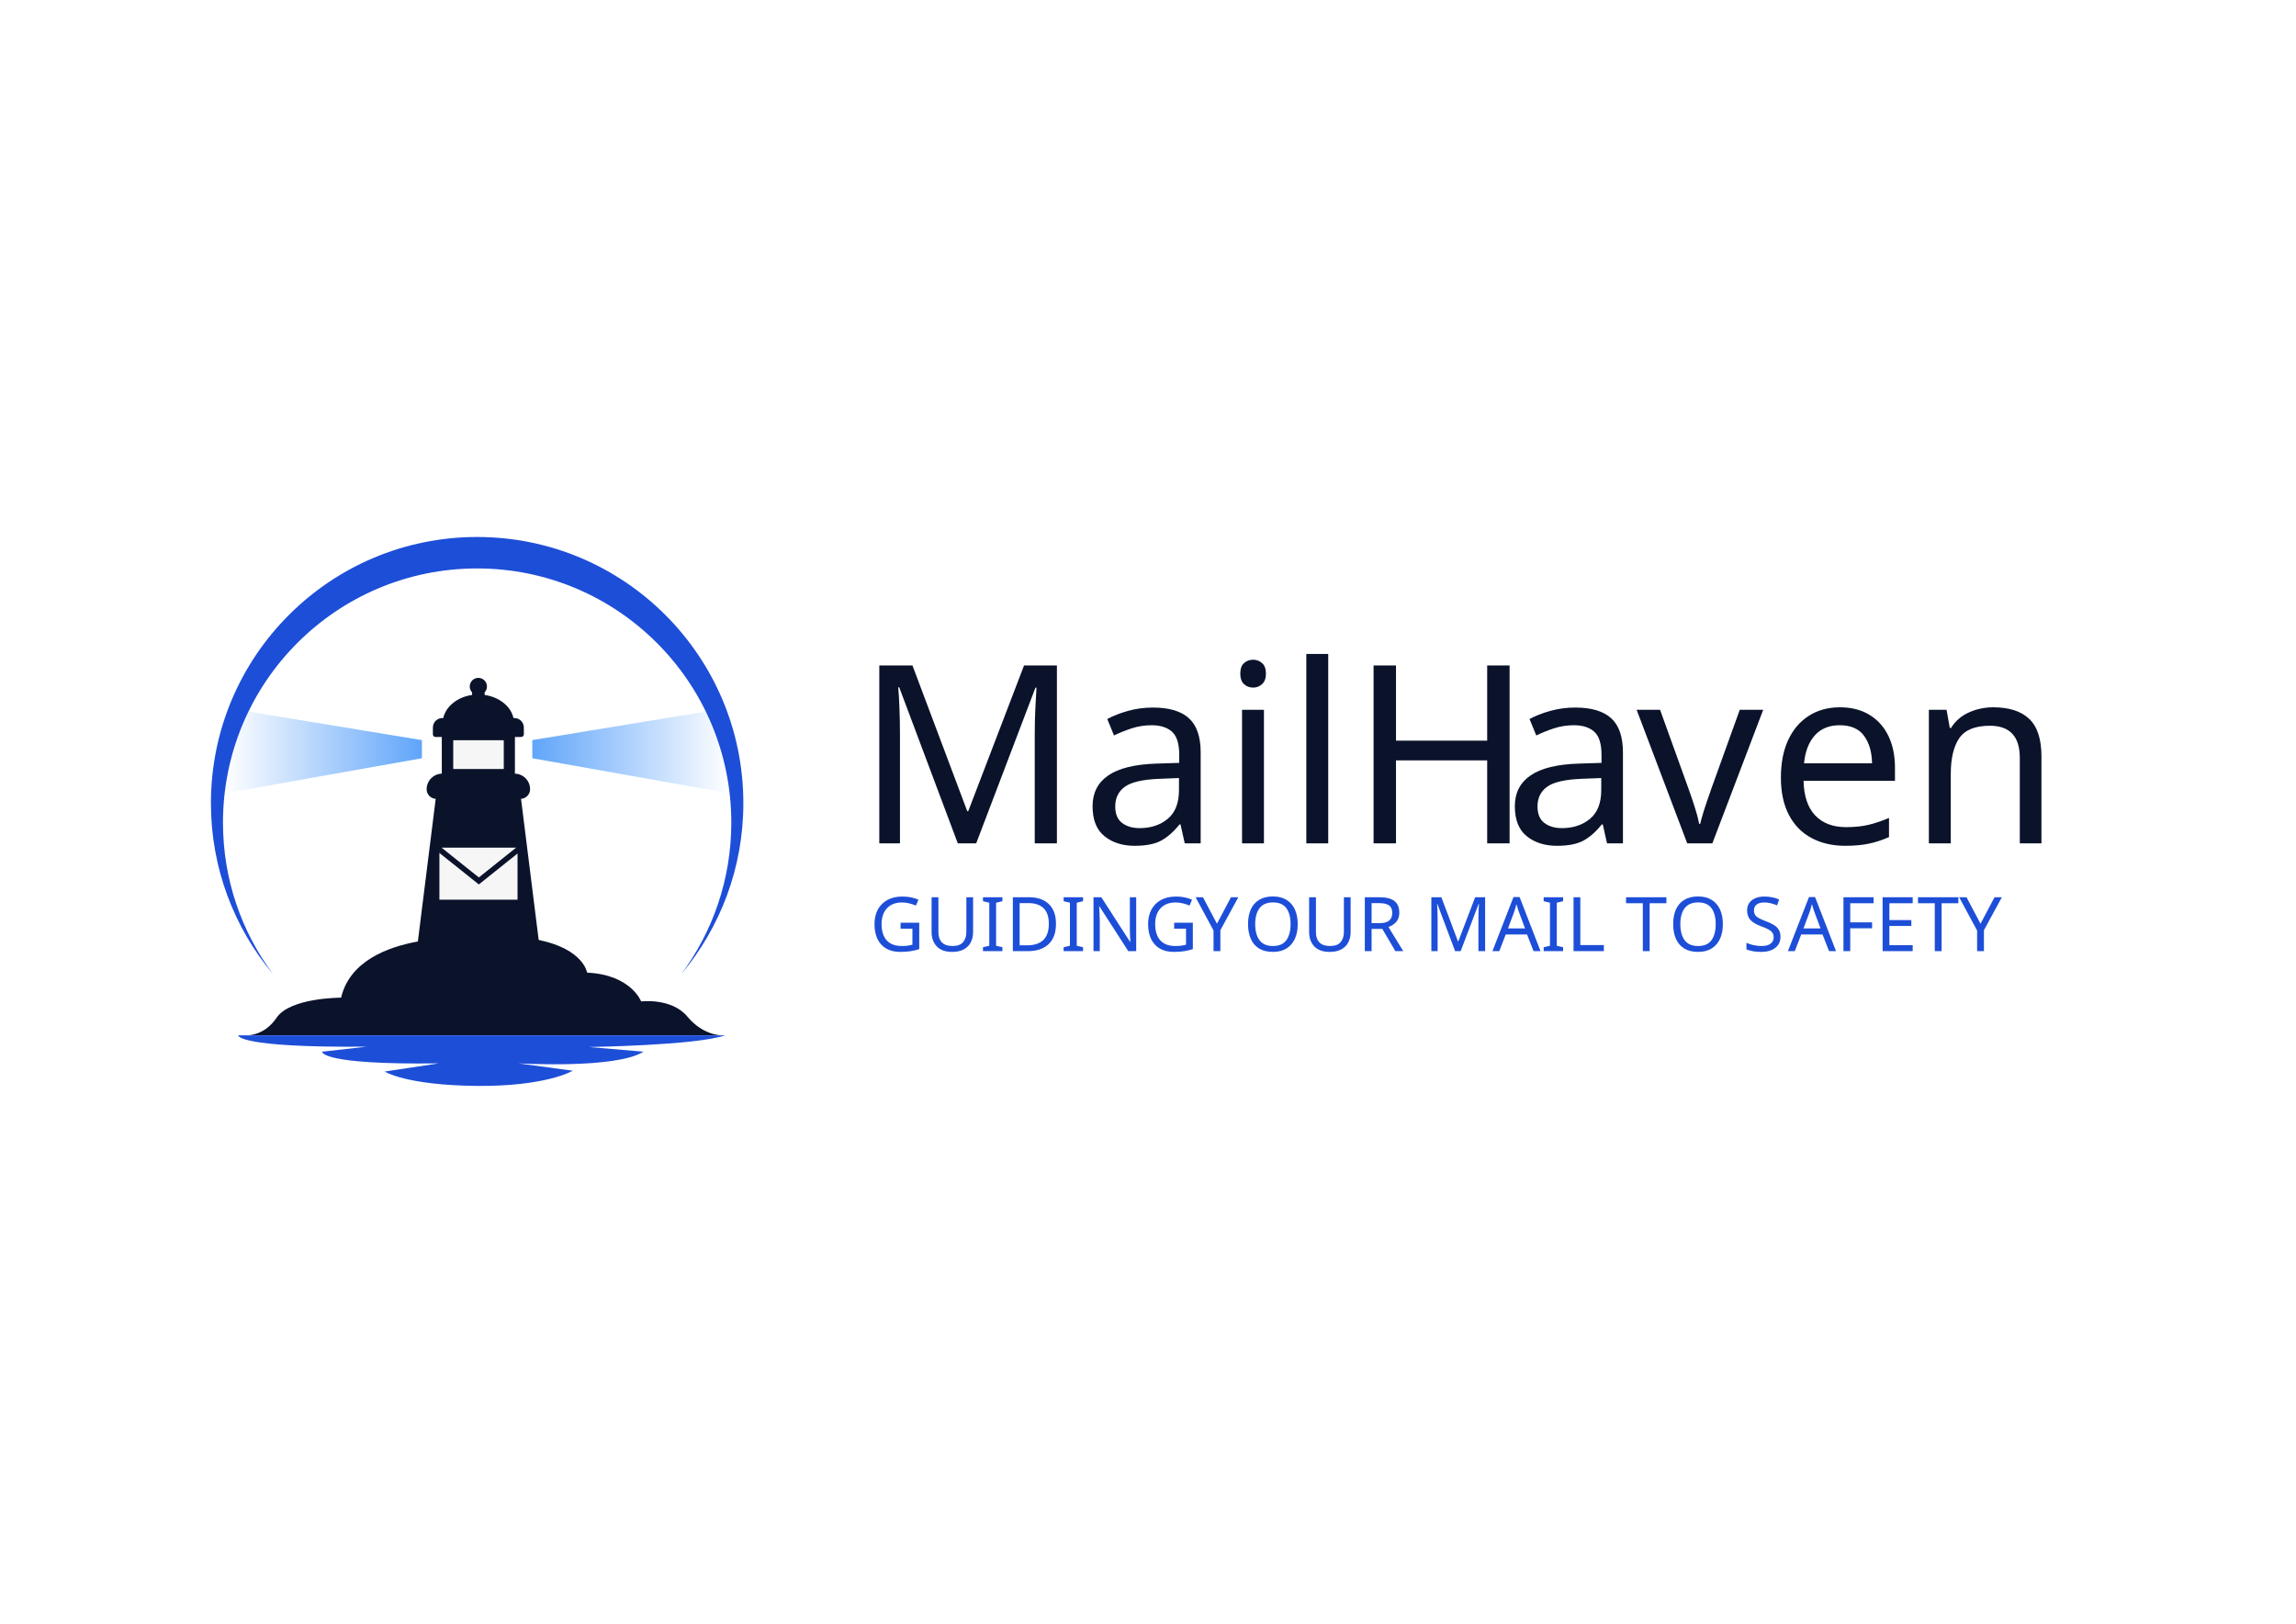
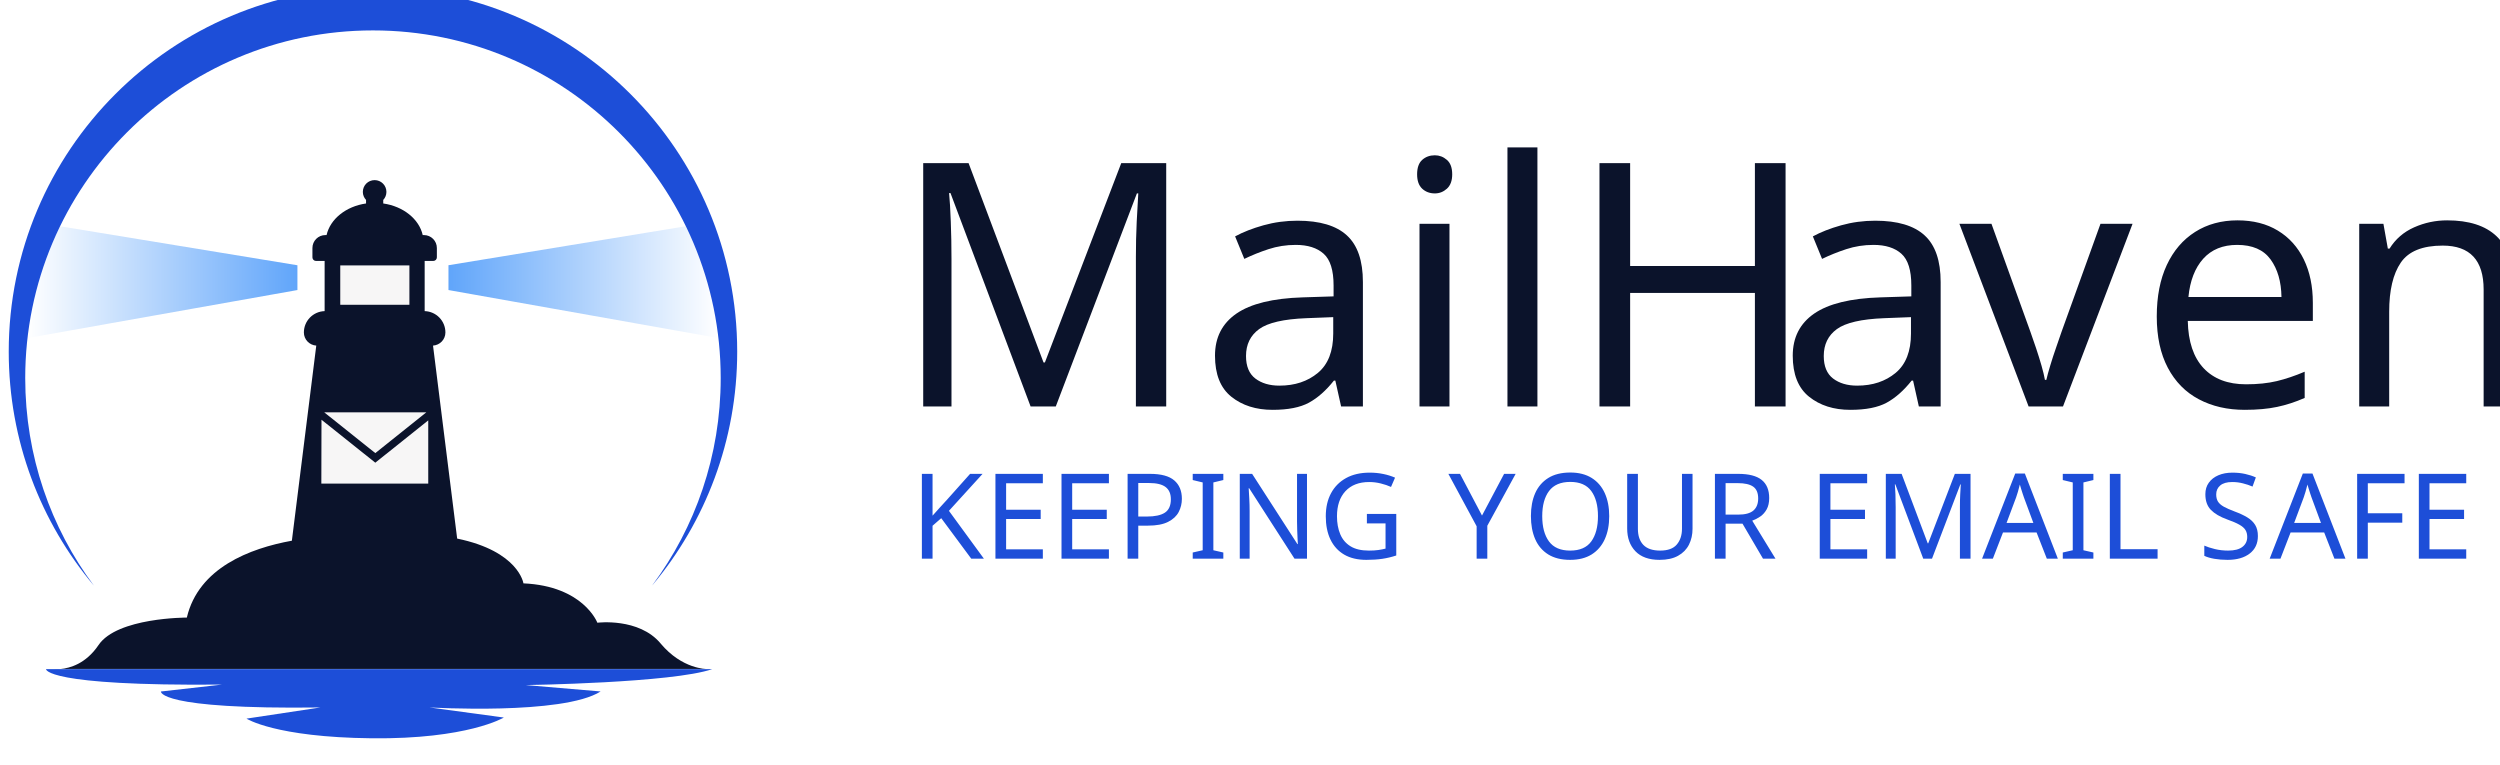
- <svg xmlns="http://www.w3.org/2000/svg" id="Livello_1" data-name="Livello 1" viewBox="0 0 841.89 595.28">
+ <svg xmlns="http://www.w3.org/2000/svg" id="Livello_1" data-name="Livello 1" viewBox="75 192 670 205">
  <defs>
    <style>
      .cls-1 {
        fill: url(#Sfumatura_senza_nome_6);
      }

      .cls-1, .cls-2, .cls-3, .cls-4, .cls-5, .cls-6 {
        stroke-width: 0px;
      }

      .cls-2 {
        fill: #f7f6f6;
      }

      .cls-7 {
-         letter-spacing: -.05em;
+         font-size: 91.35px;
+       }
+ 
+       .cls-7, .cls-8 {
+         font-family: Interstate-Regular, Interstate;
+       }
+ 
+       .cls-7, .cls-5 {
+         fill: #0b132b;
+       }
+ 
+       .cls-9 {
+         letter-spacing: -.02em;
      }

      .cls-8 {
-         letter-spacing: -.03em;
+         font-size: 31.85px;
      }

-       .cls-9 {
-         font-size: 91.35px;
-       }
- 
-       .cls-9, .cls-10 {
-         font-family: Interstate-Regular, Interstate;
-       }
- 
-       .cls-9, .cls-5 {
-         fill: #0b132b;
+       .cls-8, .cls-4 {
+         fill: #1d4ed8;
      }

      .cls-10 {
-         font-size: 27.66px;
-       }
- 
-       .cls-10, .cls-4 {
-         fill: #1d4ed8;
+         letter-spacing: 0em;
      }

      .cls-11 {
        letter-spacing: -.02em;
      }

      .cls-12 {
-         letter-spacing: -.03em;
-       }
- 
-       .cls-13 {
-         letter-spacing: 0em;
-       }
- 
-       .cls-14 {
        letter-spacing: -.01em;
      }

      .cls-3 {
        fill: url(#Sfumatura_senza_nome_10);
      }

      .cls-6 {
        fill: #161a32;
      }
+ 
+       .cls-13 {
+         letter-spacing: -.06em;
+       }
+ 
+       .cls-14 {
+         letter-spacing: 0em;
+       }
    </style>
-     <linearGradient id="Sfumatura_senza_nome_10" data-name="Sfumatura senza nome 10" x1="82.37" y1="275.87" x2="154.71" y2="275.87" gradientUnits="userSpaceOnUse">
+     <linearGradient id="Sfumatura_senza_nome_10" data-name="Sfumatura senza nome 10" x1="82.37" y1="267.62" x2="154.71" y2="267.62" gradientUnits="userSpaceOnUse">
      <stop offset="0" stop-color="#fff" />
      <stop offset="1" stop-color="#60a5fa" />
    </linearGradient>
-     <linearGradient id="Sfumatura_senza_nome_6" data-name="Sfumatura senza nome 6" x1="195.19" y1="275.87" x2="267.53" y2="275.87" gradientUnits="userSpaceOnUse">
+     <linearGradient id="Sfumatura_senza_nome_6" data-name="Sfumatura senza nome 6" x1="195.19" y1="267.62" x2="267.53" y2="267.62" gradientUnits="userSpaceOnUse">
      <stop offset="0" stop-color="#60a5fa" />
      <stop offset="1" stop-color="#fff" />
    </linearGradient>
  </defs>
  <g>
    <g>
-       <path class="cls-3" d="M154.71,271.33v6.65l-72.35,12.87c1.22-10.64,4.23-20.73,8.72-29.96l63.63,10.45Z" />
-       <path class="cls-1" d="M267.53,290.85l-72.34-12.87v-6.65l63.62-10.45c4.5,9.24,7.51,19.32,8.72,29.96Z" />
+       <path class="cls-3" d="M154.71,263.08v6.65l-72.35,12.87c1.22-10.64,4.23-20.73,8.72-29.96l63.63,10.45Z" />
+       <path class="cls-1" d="M267.53,282.6l-72.34-12.87v-6.65l63.62-10.45c4.5,9.24,7.51,19.32,8.72,29.96Z" />
    </g>
    <g>
-       <path class="cls-6" d="M89.46,379.54s.7.1,1.82,0h-1.82Z" />
-       <path class="cls-5" d="M252.05,372.7c-5.84-6.98-16.96-5.56-16.96-5.56,0,0-3.7-9.83-19.81-10.55,0,0-1.23-8.59-17.76-12l-6.47-51.72c1.85-.12,3.32-1.64,3.32-3.52,0-3.11-2.47-5.63-5.56-5.72v-13.45h2.32c.53,0,.95-.43.95-.95v-2.51c0-1.92-1.55-3.47-3.47-3.47h-.32c-.98-4.31-5.21-7.7-10.58-8.47v-.95c.53-.56.85-1.32.85-2.15,0-1.74-1.41-3.16-3.16-3.16s-3.16,1.41-3.16,3.16c0,.83.33,1.58.86,2.15v.95c-5.37.77-9.6,4.16-10.58,8.47h-.32c-1.92,0-3.47,1.55-3.47,3.47v2.51c0,.53.43.95.95.95h2.32v13.45c-3.08.09-5.56,2.61-5.56,5.72,0,1.88,1.47,3.4,3.32,3.52l-6.54,52.29c-11.27,2.04-25,7.27-28.15,20.6,0,0-18.67-.05-23.66,7.36-3.41,5.06-7.75,6.2-10.15,6.41h173.17s-6.56.14-12.4-6.84Z" />
+       <path class="cls-6" d="M89.46,371.29s.7.1,1.82,0h-1.82Z" />
+       <path class="cls-5" d="M252.05,364.45c-5.84-6.98-16.96-5.56-16.96-5.56,0,0-3.7-9.83-19.81-10.55,0,0-1.23-8.59-17.76-12l-6.47-51.72c1.85-.12,3.32-1.64,3.32-3.52,0-3.11-2.47-5.63-5.56-5.72v-13.45h2.32c.53,0,.95-.43.95-.95v-2.51c0-1.92-1.55-3.47-3.47-3.47h-.32c-.98-4.31-5.21-7.7-10.58-8.47v-.95c.53-.56.85-1.32.85-2.15,0-1.74-1.41-3.16-3.16-3.16s-3.16,1.41-3.16,3.16c0,.83.33,1.58.86,2.15v.95c-5.37.77-9.6,4.16-10.58,8.47h-.32c-1.92,0-3.47,1.55-3.47,3.47v2.51c0,.53.43.95.95.95h2.32v13.45c-3.08.09-5.56,2.61-5.56,5.72,0,1.88,1.47,3.4,3.32,3.52l-6.54,52.29c-11.27,2.04-25,7.27-28.15,20.6,0,0-18.67-.05-23.66,7.36-3.41,5.06-7.75,6.2-10.15,6.41h173.17s-6.56.14-12.4-6.84Z" />
    </g>
-     <path class="cls-4" d="M249.83,357.08c11.51-15.5,18.32-34.7,18.32-55.49,0-51.47-41.73-93.19-93.2-93.19s-93.19,41.73-93.19,93.19c0,20.84,6.85,40.1,18.41,55.62-14.25-16.96-22.83-38.85-22.83-62.73,0-53.91,43.7-97.61,97.61-97.61s97.62,43.7,97.62,97.61c0,23.83-8.55,45.67-22.73,62.61Z" />
-     <path class="cls-4" d="M87.34,379.59s-.43,4.56,47.17,4.13l-16.38,1.85s-1.01,4.85,42.74,4.28l-19.81,2.99s7.68,4.99,33.48,5.27,35.49-5.56,35.49-5.56l-19.95-2.71s35.77,2.14,45.89-4.28l-20.09-1.71s39.33-.57,50.02-4.28H87.34Z" />
+     <path class="cls-4" d="M249.83,348.83c11.51-15.5,18.32-34.7,18.32-55.49,0-51.47-41.73-93.19-93.2-93.19s-93.19,41.73-93.19,93.19c0,20.84,6.85,40.1,18.41,55.62-14.25-16.96-22.83-38.85-22.83-62.73,0-53.91,43.7-97.61,97.61-97.61s97.62,43.7,97.62,97.61c0,23.83-8.55,45.67-22.73,62.61Z" />
+     <path class="cls-4" d="M87.34,371.34s-.43,4.56,47.17,4.13l-16.38,1.85s-1.01,4.85,42.74,4.28l-19.81,2.99s7.68,4.99,33.48,5.27c25.8.29,35.49-5.56,35.49-5.56l-19.95-2.71s35.77,2.14,45.89-4.28l-20.09-1.71s39.33-.57,50.02-4.28H87.34Z" />
    <g>
-       <rect class="cls-2" x="166.19" y="271.38" width="18.53" height="10.55" />
+       <rect class="cls-2" x="166.19" y="263.13" width="18.53" height="10.55" />
      <g>
-         <polygon class="cls-2" points="189.77 312.91 189.77 329.85 161.12 329.85 161.12 311.39 161.16 312.74 175.58 324.25 189.77 312.91" />
-         <polygon class="cls-2" points="189.26 310.75 188.46 311.39 175.58 321.68 162.69 311.39 161.89 310.75 189.26 310.75" />
+         <polyline class="cls-2" points="161.16 304.49 175.58 316 189.77 304.66 189.77 321.6 161.12 321.6" />
+         <polygon class="cls-2" points="189.26 302.5 188.46 303.14 175.58 313.43 162.69 303.14 161.89 302.5 189.26 302.5" />
      </g>
    </g>
  </g>
  <g>
-     <text class="cls-9" transform="translate(313.56 309.18)">
+     <text class="cls-7" transform="translate(313.56 300.93)">
      <tspan x="0" y="0">MailH</tspan>
-       <tspan class="cls-14" x="237.69" y="0">a</tspan>
-       <tspan class="cls-11" x="286.56" y="0">v</tspan>
-       <tspan class="cls-13" x="334.42" y="0">en</tspan>
+       <tspan class="cls-12" x="237.69" y="0">a</tspan>
+       <tspan class="cls-9" x="286.56" y="0">v</tspan>
+       <tspan class="cls-10" x="334.42" y="0">en</tspan>
    </text>
-     <text class="cls-10" transform="translate(318.97 348.7)">
-       <tspan x="0" y="0">GUIDING </tspan>
-       <tspan class="cls-7" x="119.43" y="0">Y</tspan>
-       <tspan x="136.97" y="0">OUR MAIL </tspan>
-       <tspan class="cls-8" x="276.98" y="0">T</tspan>
-       <tspan x="292.86" y="0">O </tspan>
-       <tspan class="cls-12" x="320" y="0">S</tspan>
-       <tspan x="336.62" y="0">AFETY</tspan>
+     <text class="cls-8" transform="translate(318.97 341.73)">
+       <tspan x="0" y="0">KEEPING </tspan>
+       <tspan class="cls-13" x="144.19" y="0">Y</tspan>
+       <tspan x="164.38" y="0">OUR EMAIL </tspan>
+       <tspan class="cls-11" x="345.16" y="0">S</tspan>
+       <tspan class="cls-14" x="364.3" y="0">AFE</tspan>
    </text>
  </g>
</svg>
